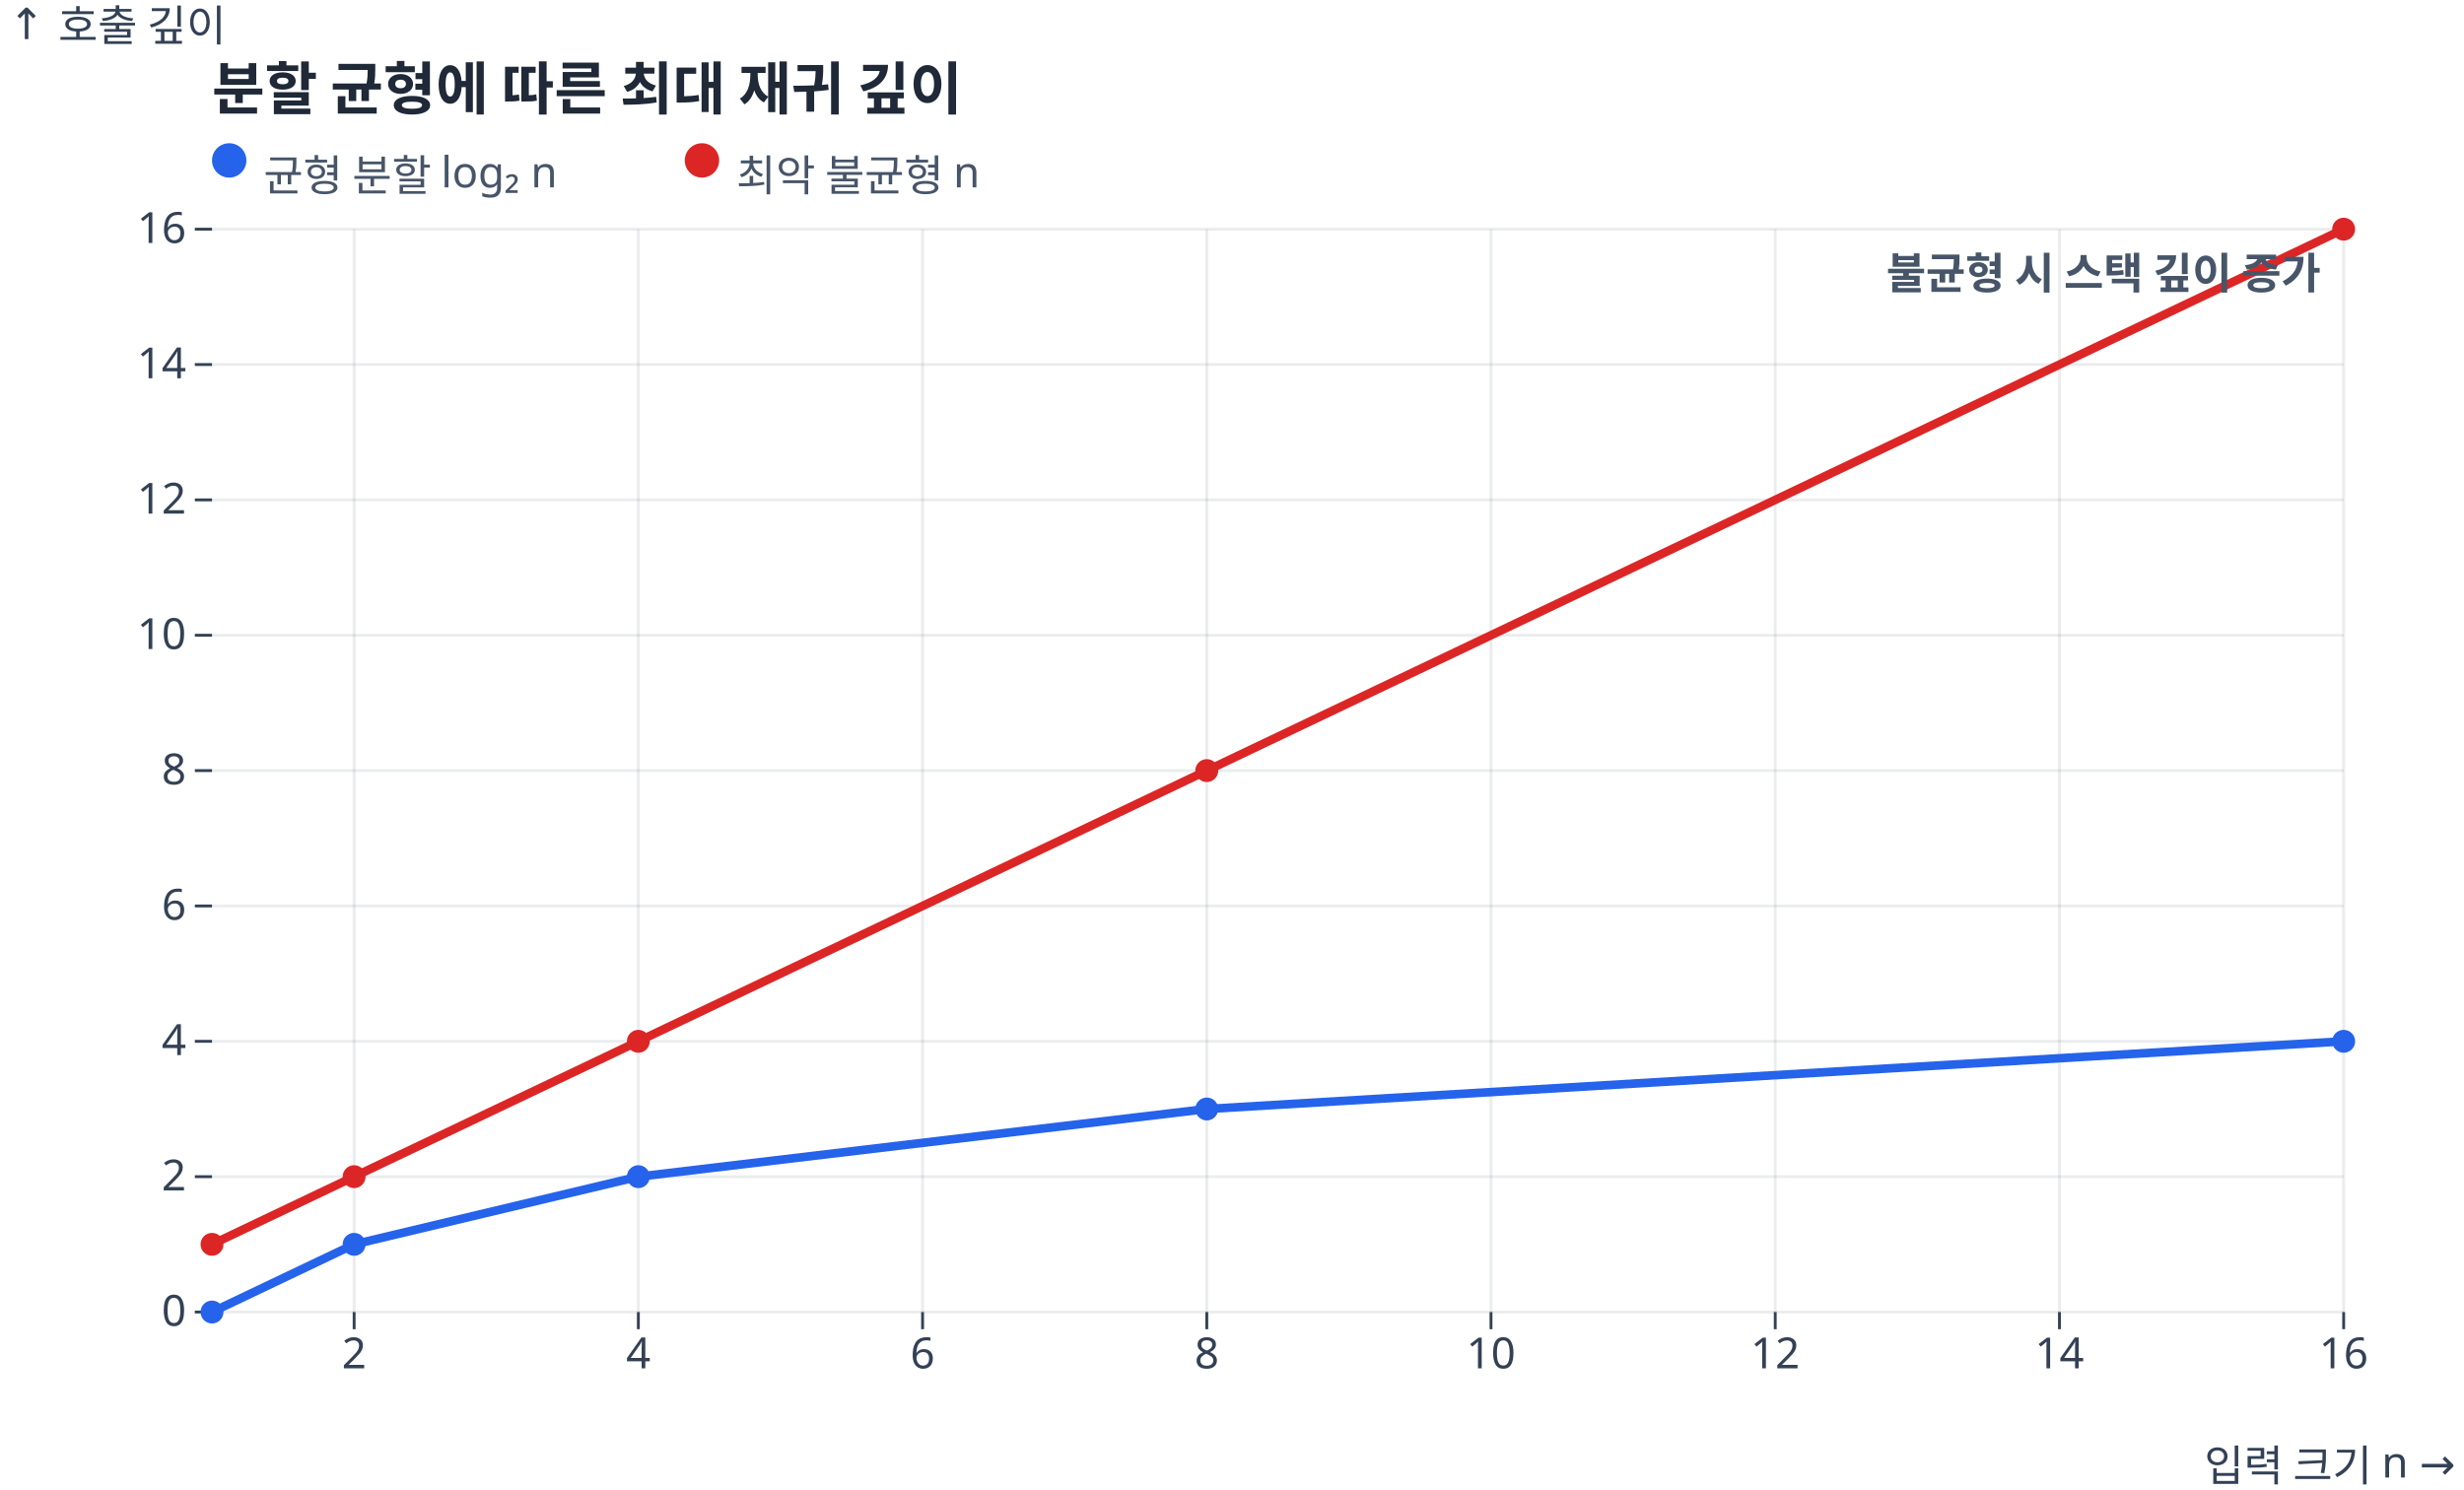
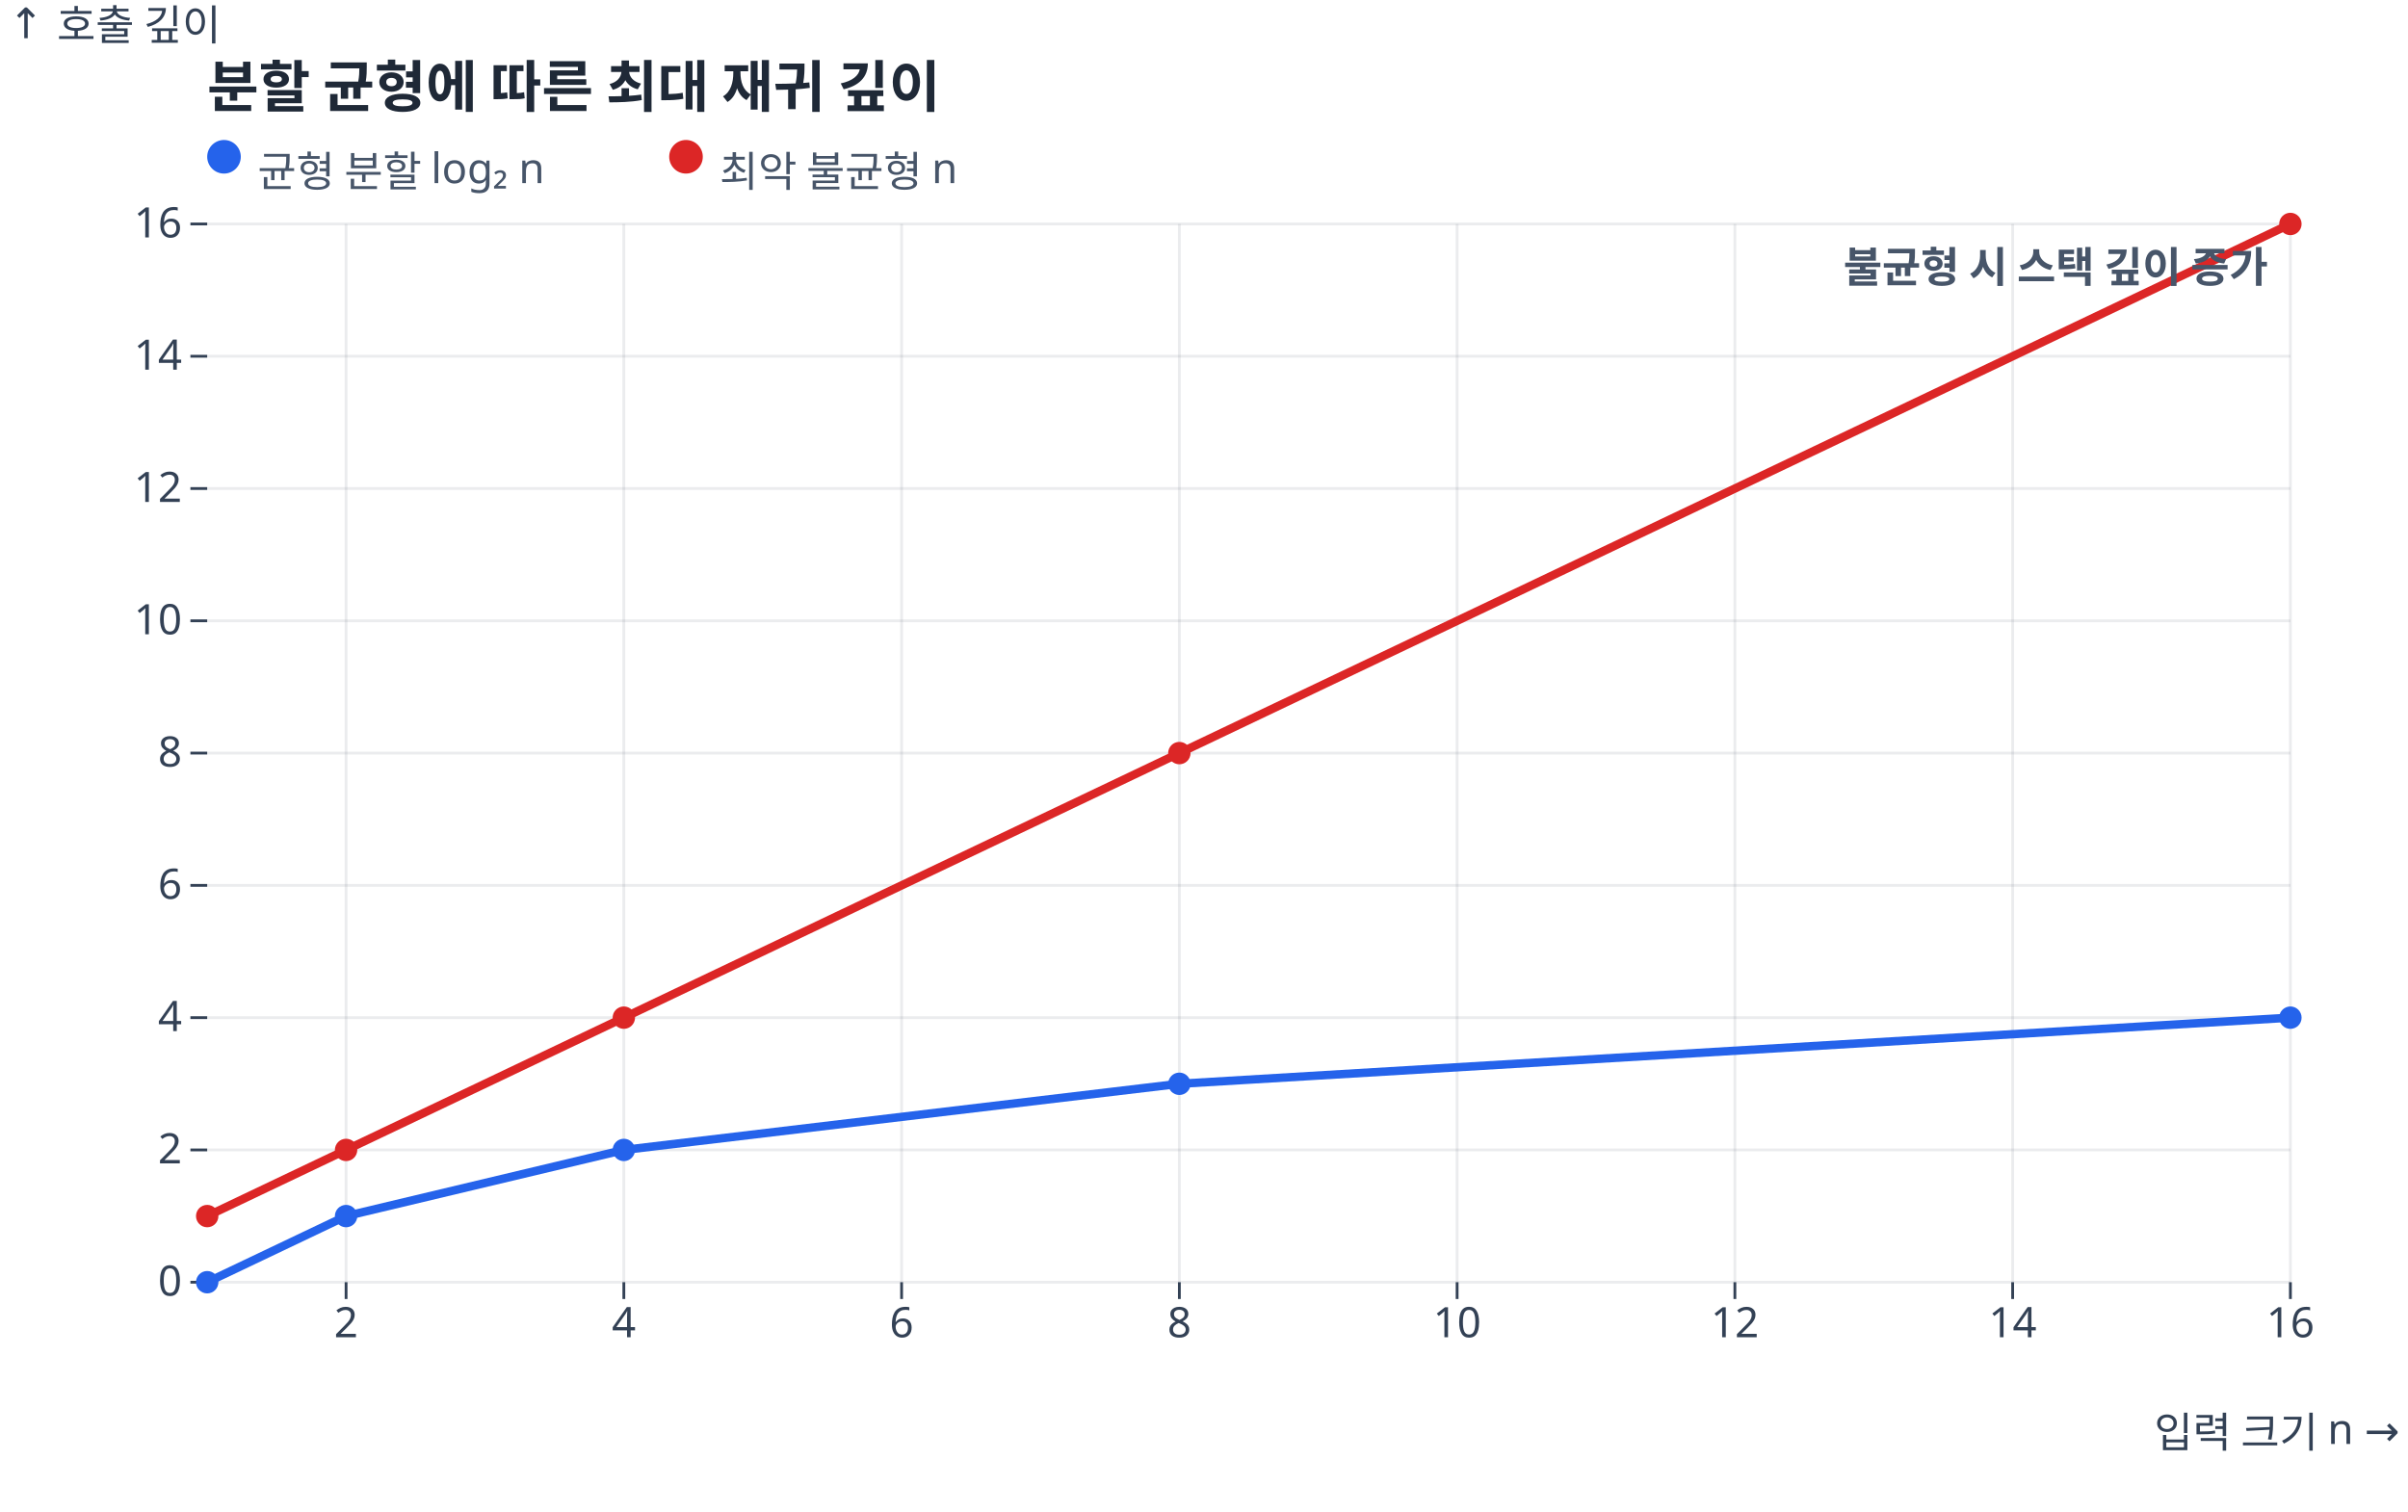
- <svg xmlns="http://www.w3.org/2000/svg" class="plot-d6a7b5" fill="currentColor" font-family="system-ui, sans-serif" font-size="10" text-anchor="middle" width="860" height="520" viewBox="0 0 860 520" style="background: rgb(248, 250, 252); color: rgb(51, 65, 85); font-family: system-ui, sans-serif; font-size: 15px;" role="img" aria-label="분할 균형에 따른 최대 재귀 깊이: 균형 분할 log₂ n, 최악 불균형 n 계열 차트">
+ <svg xmlns="http://www.w3.org/2000/svg" class="plot-d6a7b5" fill="currentColor" font-family="system-ui, sans-serif" font-size="10" text-anchor="middle" width="860" height="540" viewBox="0 0 860 540" style="background: rgb(248, 250, 252); color: rgb(51, 65, 85); font-family: system-ui, sans-serif; font-size: 15px;" role="img" aria-label="분할 균형에 따른 최대 재귀 깊이: 균형 분할 log₂ n, 최악 불균형 n 계열 차트">
  <style>:where(.plot-d6a7b5) {
  --plot-background: white;
  display: block;
  height: auto;
  height: intrinsic;
  max-width: 100%;
}
:where(.plot-d6a7b5 text),
:where(.plot-d6a7b5 tspan) {
  white-space: pre;
}</style>
  <g aria-label="y-grid" aria-hidden="true" stroke="currentColor" stroke-opacity="0.1">
    <line x1="74" x2="818" y1="458" y2="458" />
    <line x1="74" x2="818" y1="410.75" y2="410.75" />
    <line x1="74" x2="818" y1="363.5" y2="363.5" />
    <line x1="74" x2="818" y1="316.25" y2="316.25" />
    <line x1="74" x2="818" y1="269" y2="269" />
    <line x1="74" x2="818" y1="221.75" y2="221.75" />
    <line x1="74" x2="818" y1="174.5" y2="174.5" />
    <line x1="74" x2="818" y1="127.25" y2="127.25" />
    <line x1="74" x2="818" y1="80" y2="80" />
  </g>
  <g aria-label="y-axis tick" aria-hidden="true" fill="none" stroke="currentColor">
    <path transform="translate(74,458)" d="M0,0L-6,0" />
    <path transform="translate(74,410.75)" d="M0,0L-6,0" />
    <path transform="translate(74,363.5)" d="M0,0L-6,0" />
    <path transform="translate(74,316.25)" d="M0,0L-6,0" />
    <path transform="translate(74,269)" d="M0,0L-6,0" />
    <path transform="translate(74,221.75)" d="M0,0L-6,0" />
    <path transform="translate(74,174.5)" d="M0,0L-6,0" />
    <path transform="translate(74,127.25)" d="M0,0L-6,0" />
    <path transform="translate(74,80)" d="M0,0L-6,0" />
  </g>
  <g aria-label="y-axis tick label" text-anchor="end" font-variant="tabular-nums" transform="translate(-9,0)">
    <text y="0.32em" transform="translate(74,458)">0</text>
    <text y="0.32em" transform="translate(74,410.75)">2</text>
    <text y="0.32em" transform="translate(74,363.5)">4</text>
    <text y="0.32em" transform="translate(74,316.25)">6</text>
    <text y="0.32em" transform="translate(74,269)">8</text>
    <text y="0.32em" transform="translate(74,221.75)">10</text>
    <text y="0.32em" transform="translate(74,174.5)">12</text>
    <text y="0.32em" transform="translate(74,127.25)">14</text>
    <text y="0.32em" transform="translate(74,80)">16</text>
  </g>
  <g aria-label="y-axis label" text-anchor="start" transform="translate(-71,-77)">
    <text y="0.71em" transform="translate(74,80)">↑ 호출 깊이</text>
  </g>
  <g aria-label="x-grid" aria-hidden="true" stroke="currentColor" stroke-opacity="0.1">
    <line x1="123.6" x2="123.6" y1="80" y2="458" />
    <line x1="222.8" x2="222.8" y1="80" y2="458" />
    <line x1="322" x2="322" y1="80" y2="458" />
    <line x1="421.2" x2="421.2" y1="80" y2="458" />
    <line x1="520.4" x2="520.4" y1="80" y2="458" />
    <line x1="619.6" x2="619.6" y1="80" y2="458" />
    <line x1="718.8" x2="718.8" y1="80" y2="458" />
    <line x1="818" x2="818" y1="80" y2="458" />
  </g>
  <g aria-label="x-axis tick" aria-hidden="true" fill="none" stroke="currentColor">
    <path transform="translate(123.6,458)" d="M0,0L0,6" />
    <path transform="translate(222.8,458)" d="M0,0L0,6" />
    <path transform="translate(322,458)" d="M0,0L0,6" />
    <path transform="translate(421.2,458)" d="M0,0L0,6" />
    <path transform="translate(520.4,458)" d="M0,0L0,6" />
    <path transform="translate(619.6,458)" d="M0,0L0,6" />
    <path transform="translate(718.8,458)" d="M0,0L0,6" />
    <path transform="translate(818,458)" d="M0,0L0,6" />
  </g>
  <g aria-label="x-axis tick label" font-variant="tabular-nums" transform="translate(0,9)">
    <text y="0.71em" transform="translate(123.6,458)">2</text>
    <text y="0.71em" transform="translate(222.8,458)">4</text>
    <text y="0.71em" transform="translate(322,458)">6</text>
    <text y="0.71em" transform="translate(421.2,458)">8</text>
    <text y="0.71em" transform="translate(520.4,458)">10</text>
    <text y="0.71em" transform="translate(619.6,458)">12</text>
    <text y="0.71em" transform="translate(718.8,458)">14</text>
    <text y="0.71em" transform="translate(818,458)">16</text>
  </g>
  <g aria-label="x-axis label" text-anchor="end" transform="translate(39,59)">
    <text transform="translate(818,458)">입력 크기 n →</text>
  </g>
  <g aria-label="text" fill="#1f2937" text-anchor="start" font-size="20" font-weight="700" transform="translate(0,-56)">
    <text y="0.71em" transform="translate(74,80)">분할 균형에 따른 최대 재귀 깊이</text>
  </g>
  <g aria-label="dot" fill="#2563eb" transform="translate(6,-24)">
    <circle cx="74" cy="80" r="6" />
  </g>
  <g aria-label="text" fill="#475569" text-anchor="start" transform="translate(18,-24)">
    <text y="0.71em" transform="translate(74,80)">균형 분할 log₂ n</text>
  </g>
  <g aria-label="dot" fill="#dc2626" transform="translate(171,-24)">
    <circle cx="74" cy="80" r="6" />
  </g>
  <g aria-label="text" fill="#475569" text-anchor="start" transform="translate(183,-24)">
    <text y="0.71em" transform="translate(74,80)">최악 불균형 n</text>
  </g>
  <g aria-label="line" fill="none" stroke-width="3" stroke-linejoin="round" stroke-linecap="round">
    <path stroke="#2563eb" d="M74,458L123.6,434.375L222.8,410.75L421.2,387.125L818,363.5" />
    <path stroke="#dc2626" d="M74,434.375L123.6,410.75L222.8,363.5L421.2,269L818,80" />
  </g>
  <g aria-label="dot">
    <circle cx="74" cy="458" r="4" fill="#2563eb" />
    <circle cx="74" cy="434.375" r="4" fill="#dc2626" />
    <circle cx="123.6" cy="434.375" r="4" fill="#2563eb" />
    <circle cx="123.6" cy="410.75" r="4" fill="#dc2626" />
    <circle cx="222.8" cy="410.75" r="4" fill="#2563eb" />
    <circle cx="222.8" cy="363.5" r="4" fill="#dc2626" />
    <circle cx="421.2" cy="387.125" r="4" fill="#2563eb" />
    <circle cx="421.2" cy="269" r="4" fill="#dc2626" />
    <circle cx="818" cy="363.5" r="4" fill="#2563eb" />
    <circle cx="818" cy="80" r="4" fill="#dc2626" />
  </g>
  <g aria-label="text" fill="#475569" text-anchor="end" font-weight="600" transform="translate(-8,16)">
    <text y="0.32em" transform="translate(818,80)">불균형 시 스택 깊이 증가</text>
  </g>
</svg>
